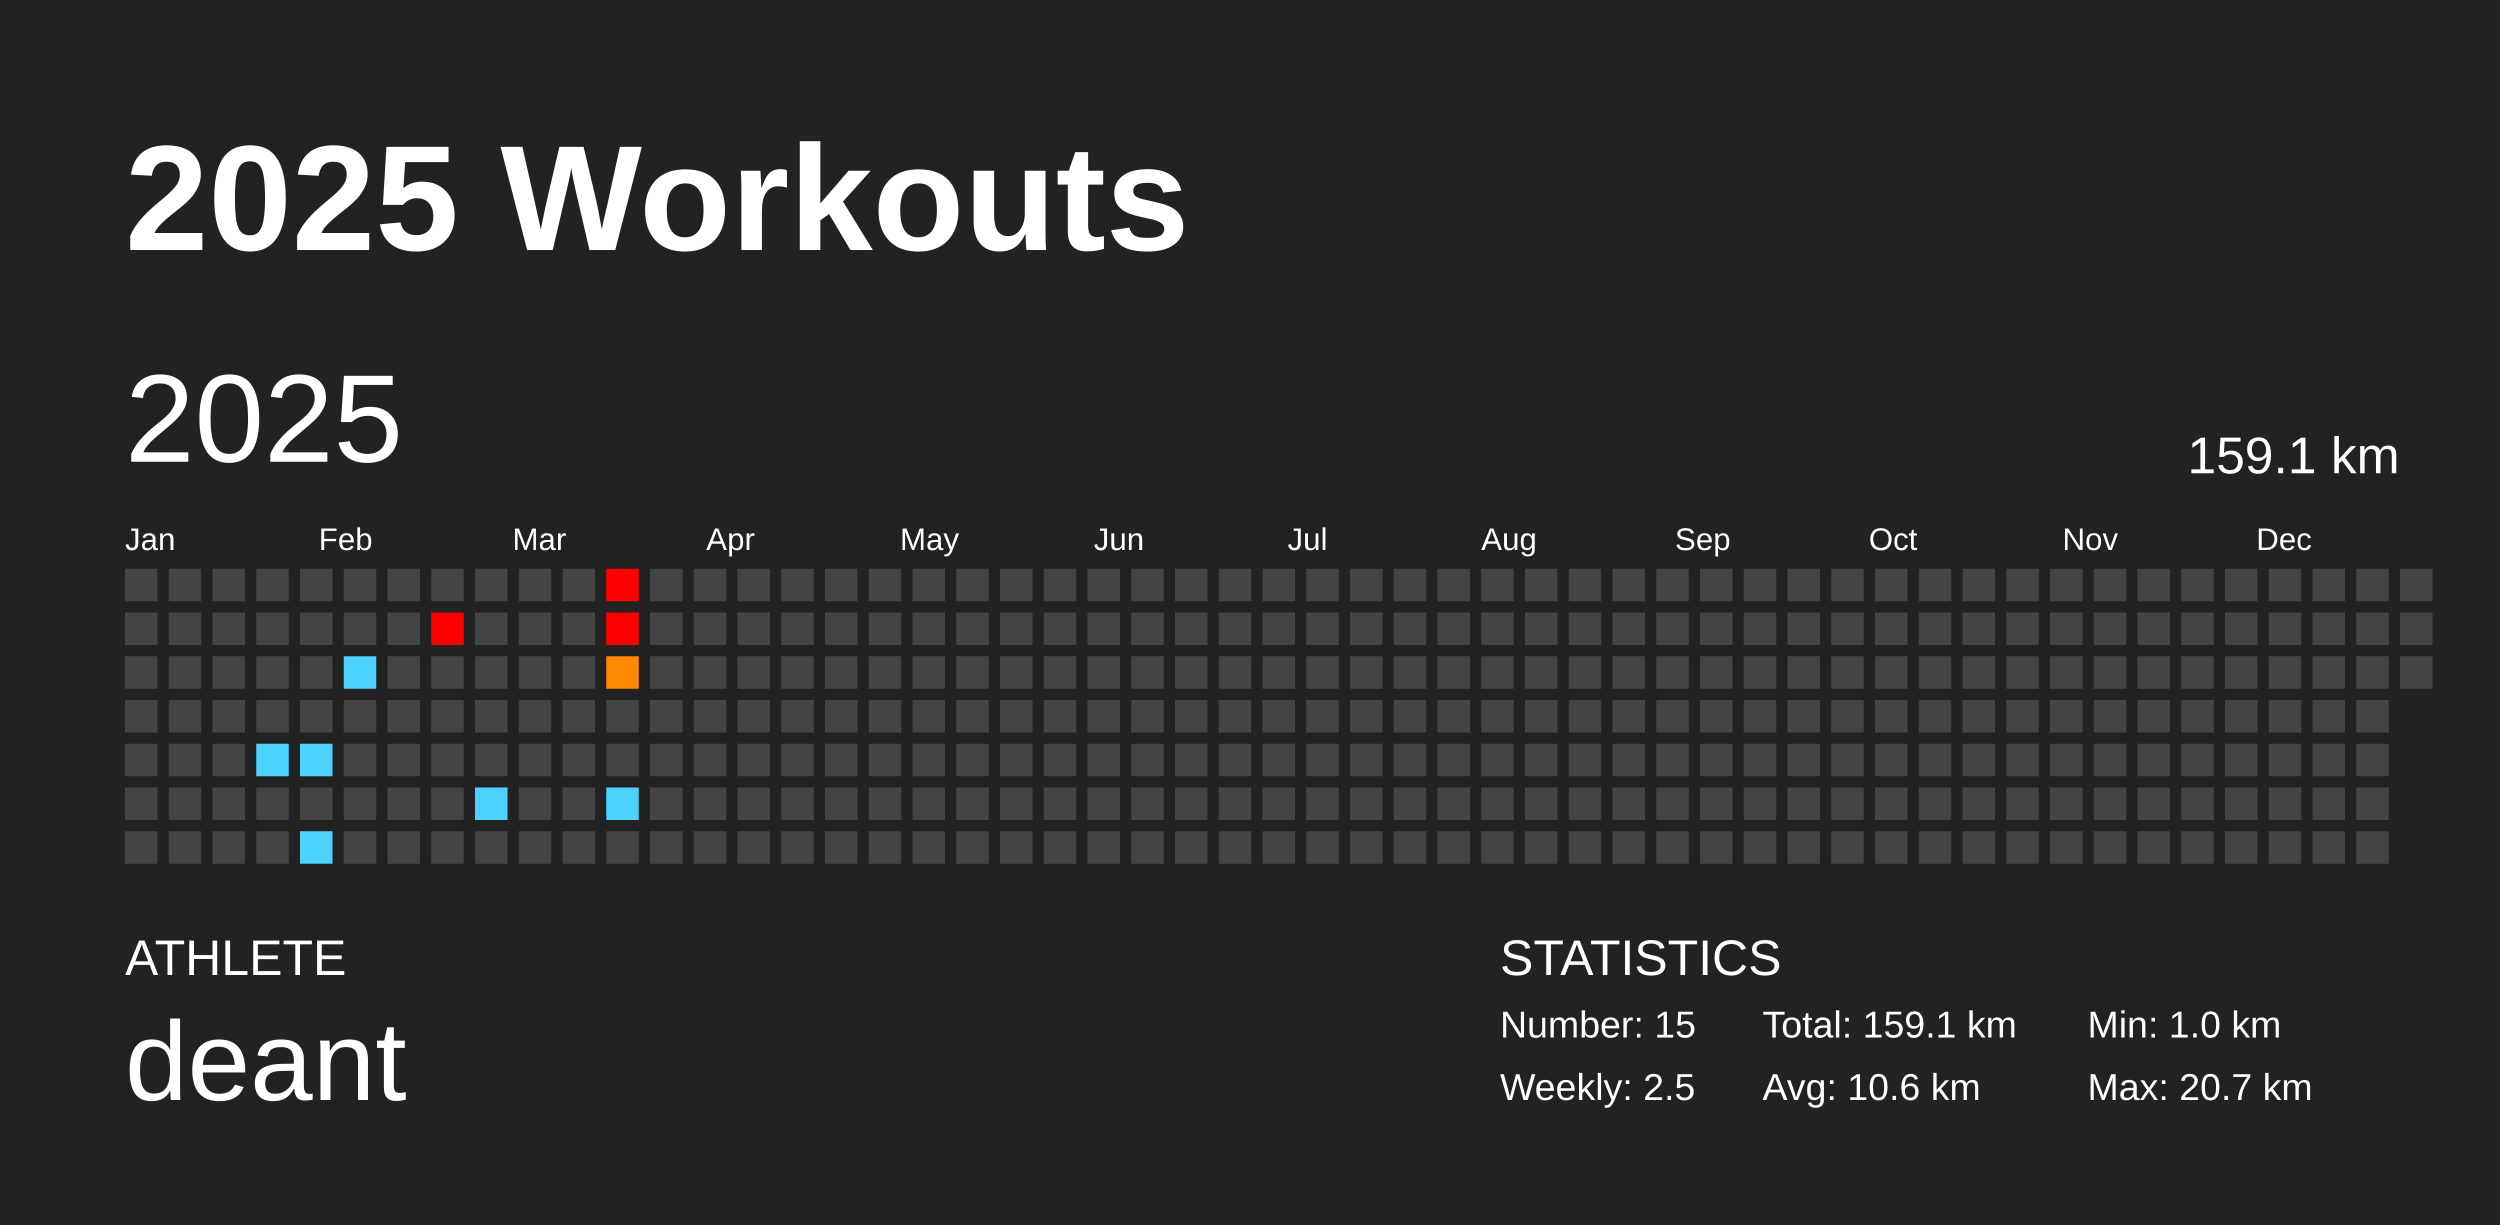
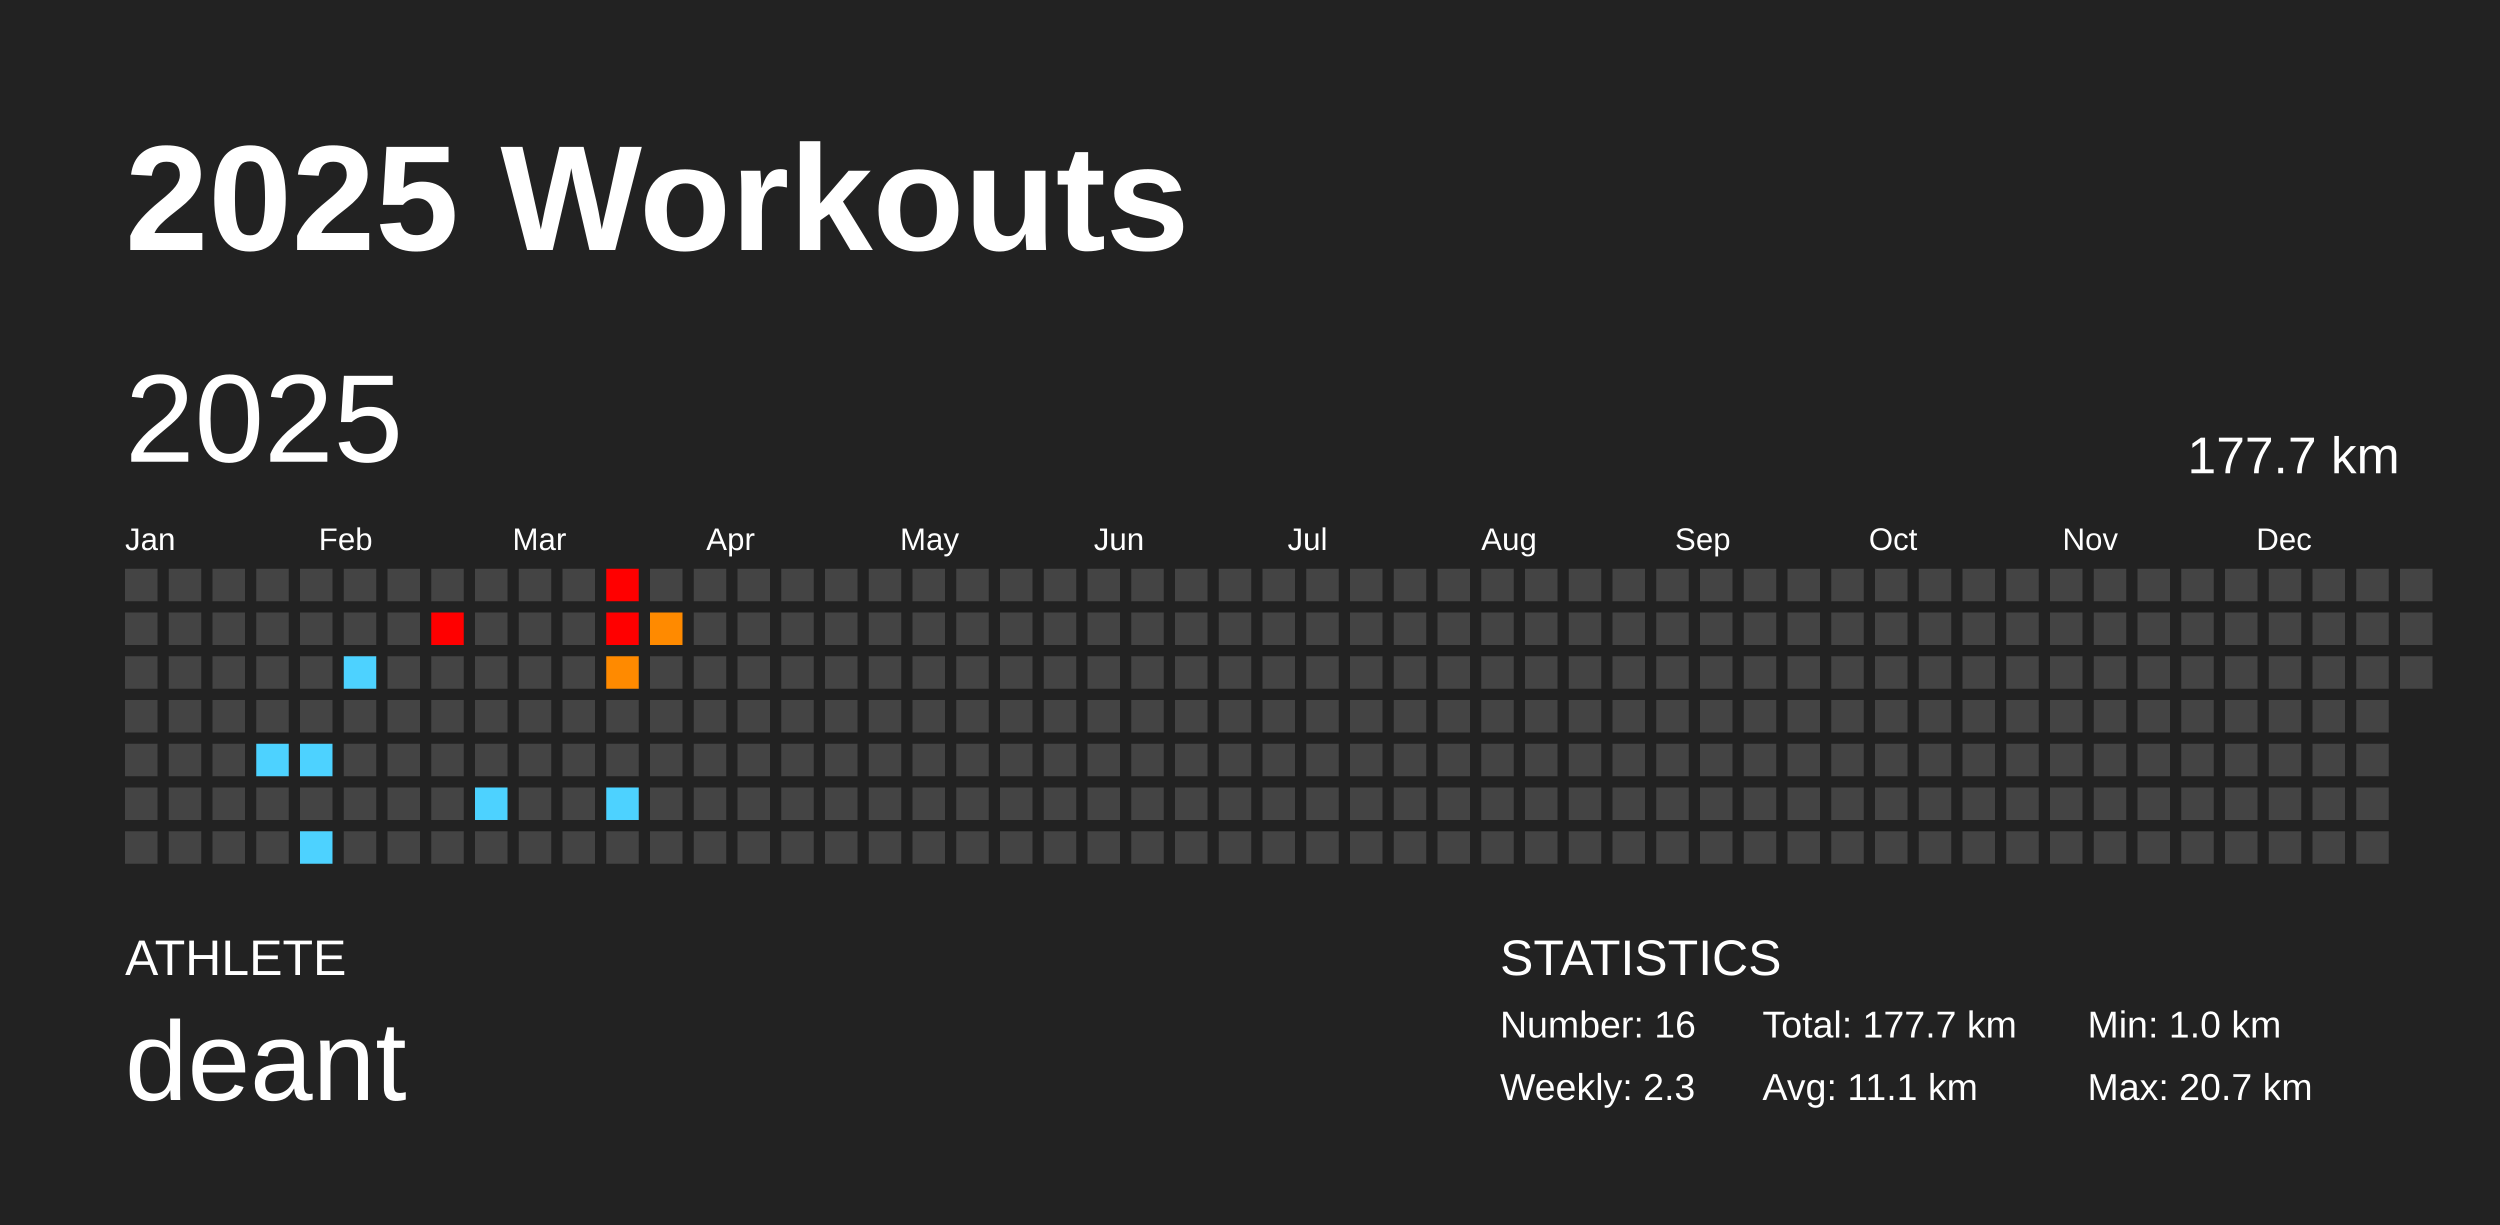
<svg xmlns="http://www.w3.org/2000/svg" baseProfile="full" height="98mm" version="1.1" viewBox="0,0,200,98" width="200mm">
  <defs />
  <rect fill="#222222" height="98" width="200" x="0" y="0" />
  <text fill="#FFFFFF" style="font-size:12px; font-family:Arial; font-weight:bold;" x="10" y="20">2025 Workouts</text>
  <text fill="#FFFFFF" style="font-size:4px; font-family:Arial" x="10" y="78">ATHLETE</text>
  <text fill="#FFFFFF" style="font-size:9px; font-family:Arial" x="10" y="88">deant</text>
  <text fill="#FFFFFF" style="font-size:4px; font-family:Arial" x="120" y="78">STATISTICS</text>
-   <text fill="#FFFFFF" style="font-size:3px; font-family:Arial" x="120" y="83">Number: 15</text>
-   <text fill="#FFFFFF" style="font-size:3px; font-family:Arial" x="120" y="88">Weekly: 2.5</text>
-   <text fill="#FFFFFF" style="font-size:3px; font-family:Arial" x="141" y="83">Total: 159.1 km</text>
-   <text fill="#FFFFFF" style="font-size:3px; font-family:Arial" x="141" y="88">Avg: 10.6 km</text>
+   <text fill="#FFFFFF" style="font-size:3px; font-family:Arial" x="120" y="83">Number: 16</text>
+   <text fill="#FFFFFF" style="font-size:3px; font-family:Arial" x="120" y="88">Weekly: 2.3</text>
+   <text fill="#FFFFFF" style="font-size:3px; font-family:Arial" x="141" y="83">Total: 177.7 km</text>
+   <text fill="#FFFFFF" style="font-size:3px; font-family:Arial" x="141" y="88">Avg: 11.1 km</text>
  <text fill="#FFFFFF" style="font-size:3px; font-family:Arial" x="167" y="83">Min: 1.0 km</text>
  <text fill="#FFFFFF" style="font-size:3px; font-family:Arial" x="167" y="88">Max: 20.7 km</text>
  <text dominant-baseline="hanging" fill="#FFFFFF" style="font-size:10.0px; font-family:Arial;" x="10" y="30">2025</text>
-   <text dominant-baseline="hanging" fill="#FFFFFF" style="font-size:4.125px; font-family:Arial;" x="175" y="35">159.1 km</text>
+   <text dominant-baseline="hanging" fill="#FFFFFF" style="font-size:4.125px; font-family:Arial;" x="175" y="35">177.7 km</text>
  <text fill="#FFFFFF" style="font-size:2.5px; font-family:Arial" x="10.0" y="44">Jan</text>
  <text fill="#FFFFFF" style="font-size:2.5px; font-family:Arial" x="25.5" y="44">Feb</text>
  <text fill="#FFFFFF" style="font-size:2.5px; font-family:Arial" x="41.0" y="44">Mar</text>
  <text fill="#FFFFFF" style="font-size:2.5px; font-family:Arial" x="56.5" y="44">Apr</text>
  <text fill="#FFFFFF" style="font-size:2.5px; font-family:Arial" x="72.0" y="44">May</text>
  <text fill="#FFFFFF" style="font-size:2.5px; font-family:Arial" x="87.5" y="44">Jun</text>
  <text fill="#FFFFFF" style="font-size:2.5px; font-family:Arial" x="103.0" y="44">Jul</text>
  <text fill="#FFFFFF" style="font-size:2.5px; font-family:Arial" x="118.5" y="44">Aug</text>
  <text fill="#FFFFFF" style="font-size:2.5px; font-family:Arial" x="134.0" y="44">Sep</text>
  <text fill="#FFFFFF" style="font-size:2.5px; font-family:Arial" x="149.5" y="44">Oct</text>
  <text fill="#FFFFFF" style="font-size:2.5px; font-family:Arial" x="165.0" y="44">Nov</text>
  <text fill="#FFFFFF" style="font-size:2.5px; font-family:Arial" x="180.5" y="44">Dec</text>
  <rect fill="#444444" height="2.6" width="2.6" x="10.0" y="45.5" />
  <rect fill="#444444" height="2.6" width="2.6" x="10.0" y="49.0" />
  <rect fill="#444444" height="2.6" width="2.6" x="10.0" y="52.5" />
  <rect fill="#444444" height="2.6" width="2.6" x="10.0" y="56.0" />
  <rect fill="#444444" height="2.6" width="2.6" x="10.0" y="59.5" />
  <rect fill="#444444" height="2.6" width="2.6" x="10.0" y="63.0" />
  <rect fill="#444444" height="2.6" width="2.6" x="10.0" y="66.5" />
  <rect fill="#444444" height="2.6" width="2.6" x="13.5" y="45.5" />
  <rect fill="#444444" height="2.6" width="2.6" x="13.5" y="49.0" />
  <rect fill="#444444" height="2.6" width="2.6" x="13.5" y="52.5" />
  <rect fill="#444444" height="2.6" width="2.6" x="13.5" y="56.0" />
  <rect fill="#444444" height="2.6" width="2.6" x="13.5" y="59.5" />
  <rect fill="#444444" height="2.6" width="2.6" x="13.5" y="63.0" />
  <rect fill="#444444" height="2.6" width="2.6" x="13.5" y="66.5" />
  <rect fill="#444444" height="2.6" width="2.6" x="17.0" y="45.5" />
  <rect fill="#444444" height="2.6" width="2.6" x="17.0" y="49.0" />
  <rect fill="#444444" height="2.6" width="2.6" x="17.0" y="52.5" />
  <rect fill="#444444" height="2.6" width="2.6" x="17.0" y="56.0" />
  <rect fill="#444444" height="2.6" width="2.6" x="17.0" y="59.5" />
  <rect fill="#444444" height="2.6" width="2.6" x="17.0" y="63.0" />
  <rect fill="#444444" height="2.6" width="2.6" x="17.0" y="66.5" />
  <rect fill="#444444" height="2.6" width="2.6" x="20.5" y="45.5" />
  <rect fill="#444444" height="2.6" width="2.6" x="20.5" y="49.0" />
  <rect fill="#444444" height="2.6" width="2.6" x="20.5" y="52.5" />
  <rect fill="#444444" height="2.6" width="2.6" x="20.5" y="56.0" />
  <rect fill="#4dd2ff" height="2.6" width="2.6" x="20.5" y="59.5" />
  <rect fill="#444444" height="2.6" width="2.6" x="20.5" y="63.0" />
  <rect fill="#444444" height="2.6" width="2.6" x="20.5" y="66.5" />
  <rect fill="#444444" height="2.6" width="2.6" x="24.0" y="45.5" />
  <rect fill="#444444" height="2.6" width="2.6" x="24.0" y="49.0" />
  <rect fill="#444444" height="2.6" width="2.6" x="24.0" y="52.5" />
  <rect fill="#444444" height="2.6" width="2.6" x="24.0" y="56.0" />
  <rect fill="#4dd2ff" height="2.6" width="2.6" x="24.0" y="59.5" />
  <rect fill="#444444" height="2.6" width="2.6" x="24.0" y="63.0" />
  <rect fill="#4dd2ff" height="2.6" width="2.6" x="24.0" y="66.5" />
  <rect fill="#444444" height="2.6" width="2.6" x="27.5" y="45.5" />
  <rect fill="#444444" height="2.6" width="2.6" x="27.5" y="49.0" />
  <rect fill="#4dd2ff" height="2.6" width="2.6" x="27.5" y="52.5" />
  <rect fill="#444444" height="2.6" width="2.6" x="27.5" y="56.0" />
  <rect fill="#444444" height="2.6" width="2.6" x="27.5" y="59.5" />
  <rect fill="#444444" height="2.6" width="2.6" x="27.5" y="63.0" />
  <rect fill="#444444" height="2.6" width="2.6" x="27.5" y="66.5" />
  <rect fill="#444444" height="2.6" width="2.6" x="31.0" y="45.5" />
  <rect fill="#444444" height="2.6" width="2.6" x="31.0" y="49.0" />
  <rect fill="#444444" height="2.6" width="2.6" x="31.0" y="52.5" />
  <rect fill="#444444" height="2.6" width="2.6" x="31.0" y="56.0" />
  <rect fill="#444444" height="2.6" width="2.6" x="31.0" y="59.5" />
  <rect fill="#444444" height="2.6" width="2.6" x="31.0" y="63.0" />
  <rect fill="#444444" height="2.6" width="2.6" x="31.0" y="66.5" />
  <rect fill="#444444" height="2.6" width="2.6" x="34.5" y="45.5" />
  <rect fill="red" height="2.6" width="2.6" x="34.5" y="49.0" />
  <rect fill="#444444" height="2.6" width="2.6" x="34.5" y="52.5" />
  <rect fill="#444444" height="2.6" width="2.6" x="34.5" y="56.0" />
  <rect fill="#444444" height="2.6" width="2.6" x="34.5" y="59.5" />
  <rect fill="#444444" height="2.6" width="2.6" x="34.5" y="63.0" />
  <rect fill="#444444" height="2.6" width="2.6" x="34.5" y="66.5" />
  <rect fill="#444444" height="2.6" width="2.6" x="38.0" y="45.5" />
  <rect fill="#444444" height="2.6" width="2.6" x="38.0" y="49.0" />
  <rect fill="#444444" height="2.6" width="2.6" x="38.0" y="52.5" />
  <rect fill="#444444" height="2.6" width="2.6" x="38.0" y="56.0" />
  <rect fill="#444444" height="2.6" width="2.6" x="38.0" y="59.5" />
  <rect fill="#4dd2ff" height="2.6" width="2.6" x="38.0" y="63.0" />
  <rect fill="#444444" height="2.6" width="2.6" x="38.0" y="66.5" />
  <rect fill="#444444" height="2.6" width="2.6" x="41.5" y="45.5" />
  <rect fill="#444444" height="2.6" width="2.6" x="41.5" y="49.0" />
  <rect fill="#444444" height="2.6" width="2.6" x="41.5" y="52.5" />
  <rect fill="#444444" height="2.6" width="2.6" x="41.5" y="56.0" />
  <rect fill="#444444" height="2.6" width="2.6" x="41.5" y="59.5" />
  <rect fill="#444444" height="2.6" width="2.6" x="41.5" y="63.0" />
  <rect fill="#444444" height="2.6" width="2.6" x="41.5" y="66.5" />
  <rect fill="#444444" height="2.6" width="2.6" x="45.0" y="45.5" />
  <rect fill="#444444" height="2.6" width="2.6" x="45.0" y="49.0" />
  <rect fill="#444444" height="2.6" width="2.6" x="45.0" y="52.5" />
  <rect fill="#444444" height="2.6" width="2.6" x="45.0" y="56.0" />
  <rect fill="#444444" height="2.6" width="2.6" x="45.0" y="59.5" />
  <rect fill="#444444" height="2.6" width="2.6" x="45.0" y="63.0" />
  <rect fill="#444444" height="2.6" width="2.6" x="45.0" y="66.5" />
  <rect fill="red" height="2.6" width="2.6" x="48.5" y="45.5" />
  <rect fill="red" height="2.6" width="2.6" x="48.5" y="49.0" />
  <rect fill="#ff8a00" height="2.6" width="2.6" x="48.5" y="52.5" />
  <rect fill="#444444" height="2.6" width="2.6" x="48.5" y="56.0" />
  <rect fill="#444444" height="2.6" width="2.6" x="48.5" y="59.5" />
  <rect fill="#4dd2ff" height="2.6" width="2.6" x="48.5" y="63.0" />
  <rect fill="#444444" height="2.6" width="2.6" x="48.5" y="66.5" />
  <rect fill="#444444" height="2.6" width="2.6" x="52.0" y="45.5" />
-   <rect fill="#444444" height="2.6" width="2.6" x="52.0" y="49.0" />
+   <rect fill="#ff8a00" height="2.6" width="2.6" x="52.0" y="49.0" />
  <rect fill="#444444" height="2.6" width="2.6" x="52.0" y="52.5" />
  <rect fill="#444444" height="2.6" width="2.6" x="52.0" y="56.0" />
  <rect fill="#444444" height="2.6" width="2.6" x="52.0" y="59.5" />
  <rect fill="#444444" height="2.6" width="2.6" x="52.0" y="63.0" />
  <rect fill="#444444" height="2.6" width="2.6" x="52.0" y="66.5" />
  <rect fill="#444444" height="2.6" width="2.6" x="55.5" y="45.5" />
  <rect fill="#444444" height="2.6" width="2.6" x="55.5" y="49.0" />
  <rect fill="#444444" height="2.6" width="2.6" x="55.5" y="52.5" />
  <rect fill="#444444" height="2.6" width="2.6" x="55.5" y="56.0" />
  <rect fill="#444444" height="2.6" width="2.6" x="55.5" y="59.5" />
  <rect fill="#444444" height="2.6" width="2.6" x="55.5" y="63.0" />
  <rect fill="#444444" height="2.6" width="2.6" x="55.5" y="66.5" />
  <rect fill="#444444" height="2.6" width="2.6" x="59.0" y="45.5" />
  <rect fill="#444444" height="2.6" width="2.6" x="59.0" y="49.0" />
  <rect fill="#444444" height="2.6" width="2.6" x="59.0" y="52.5" />
  <rect fill="#444444" height="2.6" width="2.6" x="59.0" y="56.0" />
  <rect fill="#444444" height="2.6" width="2.6" x="59.0" y="59.5" />
  <rect fill="#444444" height="2.6" width="2.6" x="59.0" y="63.0" />
  <rect fill="#444444" height="2.6" width="2.6" x="59.0" y="66.5" />
  <rect fill="#444444" height="2.6" width="2.6" x="62.5" y="45.5" />
  <rect fill="#444444" height="2.6" width="2.6" x="62.5" y="49.0" />
  <rect fill="#444444" height="2.6" width="2.6" x="62.5" y="52.5" />
  <rect fill="#444444" height="2.6" width="2.6" x="62.5" y="56.0" />
  <rect fill="#444444" height="2.6" width="2.6" x="62.5" y="59.5" />
  <rect fill="#444444" height="2.6" width="2.6" x="62.5" y="63.0" />
  <rect fill="#444444" height="2.6" width="2.6" x="62.5" y="66.5" />
  <rect fill="#444444" height="2.6" width="2.6" x="66.0" y="45.5" />
  <rect fill="#444444" height="2.6" width="2.6" x="66.0" y="49.0" />
  <rect fill="#444444" height="2.6" width="2.6" x="66.0" y="52.5" />
  <rect fill="#444444" height="2.6" width="2.6" x="66.0" y="56.0" />
  <rect fill="#444444" height="2.6" width="2.6" x="66.0" y="59.5" />
  <rect fill="#444444" height="2.6" width="2.6" x="66.0" y="63.0" />
  <rect fill="#444444" height="2.6" width="2.6" x="66.0" y="66.5" />
  <rect fill="#444444" height="2.6" width="2.6" x="69.5" y="45.5" />
  <rect fill="#444444" height="2.6" width="2.6" x="69.5" y="49.0" />
  <rect fill="#444444" height="2.6" width="2.6" x="69.5" y="52.5" />
  <rect fill="#444444" height="2.6" width="2.6" x="69.5" y="56.0" />
  <rect fill="#444444" height="2.6" width="2.6" x="69.5" y="59.5" />
  <rect fill="#444444" height="2.6" width="2.6" x="69.5" y="63.0" />
  <rect fill="#444444" height="2.6" width="2.6" x="69.5" y="66.5" />
  <rect fill="#444444" height="2.6" width="2.6" x="73.0" y="45.5" />
  <rect fill="#444444" height="2.6" width="2.6" x="73.0" y="49.0" />
  <rect fill="#444444" height="2.6" width="2.6" x="73.0" y="52.5" />
  <rect fill="#444444" height="2.6" width="2.6" x="73.0" y="56.0" />
  <rect fill="#444444" height="2.6" width="2.6" x="73.0" y="59.5" />
  <rect fill="#444444" height="2.6" width="2.6" x="73.0" y="63.0" />
  <rect fill="#444444" height="2.6" width="2.6" x="73.0" y="66.5" />
  <rect fill="#444444" height="2.6" width="2.6" x="76.5" y="45.5" />
  <rect fill="#444444" height="2.6" width="2.6" x="76.5" y="49.0" />
  <rect fill="#444444" height="2.6" width="2.6" x="76.5" y="52.5" />
  <rect fill="#444444" height="2.6" width="2.6" x="76.5" y="56.0" />
  <rect fill="#444444" height="2.6" width="2.6" x="76.5" y="59.5" />
  <rect fill="#444444" height="2.6" width="2.6" x="76.5" y="63.0" />
  <rect fill="#444444" height="2.6" width="2.6" x="76.5" y="66.5" />
  <rect fill="#444444" height="2.6" width="2.6" x="80.0" y="45.5" />
  <rect fill="#444444" height="2.6" width="2.6" x="80.0" y="49.0" />
  <rect fill="#444444" height="2.6" width="2.6" x="80.0" y="52.5" />
  <rect fill="#444444" height="2.6" width="2.6" x="80.0" y="56.0" />
  <rect fill="#444444" height="2.6" width="2.6" x="80.0" y="59.5" />
  <rect fill="#444444" height="2.6" width="2.6" x="80.0" y="63.0" />
  <rect fill="#444444" height="2.6" width="2.6" x="80.0" y="66.5" />
  <rect fill="#444444" height="2.6" width="2.6" x="83.5" y="45.5" />
  <rect fill="#444444" height="2.6" width="2.6" x="83.5" y="49.0" />
  <rect fill="#444444" height="2.6" width="2.6" x="83.5" y="52.5" />
  <rect fill="#444444" height="2.6" width="2.6" x="83.5" y="56.0" />
  <rect fill="#444444" height="2.6" width="2.6" x="83.5" y="59.5" />
  <rect fill="#444444" height="2.6" width="2.6" x="83.5" y="63.0" />
  <rect fill="#444444" height="2.6" width="2.6" x="83.5" y="66.5" />
  <rect fill="#444444" height="2.6" width="2.6" x="87.0" y="45.5" />
  <rect fill="#444444" height="2.6" width="2.6" x="87.0" y="49.0" />
  <rect fill="#444444" height="2.6" width="2.6" x="87.0" y="52.5" />
  <rect fill="#444444" height="2.6" width="2.6" x="87.0" y="56.0" />
  <rect fill="#444444" height="2.6" width="2.6" x="87.0" y="59.5" />
  <rect fill="#444444" height="2.6" width="2.6" x="87.0" y="63.0" />
  <rect fill="#444444" height="2.6" width="2.6" x="87.0" y="66.5" />
  <rect fill="#444444" height="2.6" width="2.6" x="90.5" y="45.5" />
  <rect fill="#444444" height="2.6" width="2.6" x="90.5" y="49.0" />
  <rect fill="#444444" height="2.6" width="2.6" x="90.5" y="52.5" />
  <rect fill="#444444" height="2.6" width="2.6" x="90.5" y="56.0" />
  <rect fill="#444444" height="2.6" width="2.6" x="90.5" y="59.5" />
  <rect fill="#444444" height="2.6" width="2.6" x="90.5" y="63.0" />
  <rect fill="#444444" height="2.6" width="2.6" x="90.5" y="66.5" />
  <rect fill="#444444" height="2.6" width="2.6" x="94.0" y="45.5" />
  <rect fill="#444444" height="2.6" width="2.6" x="94.0" y="49.0" />
  <rect fill="#444444" height="2.6" width="2.6" x="94.0" y="52.5" />
  <rect fill="#444444" height="2.6" width="2.6" x="94.0" y="56.0" />
  <rect fill="#444444" height="2.6" width="2.6" x="94.0" y="59.5" />
  <rect fill="#444444" height="2.6" width="2.6" x="94.0" y="63.0" />
  <rect fill="#444444" height="2.6" width="2.6" x="94.0" y="66.5" />
  <rect fill="#444444" height="2.6" width="2.6" x="97.5" y="45.5" />
  <rect fill="#444444" height="2.6" width="2.6" x="97.5" y="49.0" />
  <rect fill="#444444" height="2.6" width="2.6" x="97.5" y="52.5" />
  <rect fill="#444444" height="2.6" width="2.6" x="97.5" y="56.0" />
  <rect fill="#444444" height="2.6" width="2.6" x="97.5" y="59.5" />
  <rect fill="#444444" height="2.6" width="2.6" x="97.5" y="63.0" />
  <rect fill="#444444" height="2.6" width="2.6" x="97.5" y="66.5" />
  <rect fill="#444444" height="2.6" width="2.6" x="101.0" y="45.5" />
  <rect fill="#444444" height="2.6" width="2.6" x="101.0" y="49.0" />
  <rect fill="#444444" height="2.6" width="2.6" x="101.0" y="52.5" />
  <rect fill="#444444" height="2.6" width="2.6" x="101.0" y="56.0" />
  <rect fill="#444444" height="2.6" width="2.6" x="101.0" y="59.5" />
  <rect fill="#444444" height="2.6" width="2.6" x="101.0" y="63.0" />
  <rect fill="#444444" height="2.6" width="2.6" x="101.0" y="66.5" />
  <rect fill="#444444" height="2.6" width="2.6" x="104.5" y="45.5" />
  <rect fill="#444444" height="2.6" width="2.6" x="104.5" y="49.0" />
  <rect fill="#444444" height="2.6" width="2.6" x="104.5" y="52.5" />
  <rect fill="#444444" height="2.6" width="2.6" x="104.5" y="56.0" />
  <rect fill="#444444" height="2.6" width="2.6" x="104.5" y="59.5" />
  <rect fill="#444444" height="2.6" width="2.6" x="104.5" y="63.0" />
  <rect fill="#444444" height="2.6" width="2.6" x="104.5" y="66.5" />
  <rect fill="#444444" height="2.6" width="2.6" x="108.0" y="45.5" />
  <rect fill="#444444" height="2.6" width="2.6" x="108.0" y="49.0" />
  <rect fill="#444444" height="2.6" width="2.6" x="108.0" y="52.5" />
  <rect fill="#444444" height="2.6" width="2.6" x="108.0" y="56.0" />
  <rect fill="#444444" height="2.6" width="2.6" x="108.0" y="59.5" />
  <rect fill="#444444" height="2.6" width="2.6" x="108.0" y="63.0" />
  <rect fill="#444444" height="2.6" width="2.6" x="108.0" y="66.5" />
  <rect fill="#444444" height="2.6" width="2.6" x="111.5" y="45.5" />
  <rect fill="#444444" height="2.6" width="2.6" x="111.5" y="49.0" />
  <rect fill="#444444" height="2.6" width="2.6" x="111.5" y="52.5" />
  <rect fill="#444444" height="2.6" width="2.6" x="111.5" y="56.0" />
  <rect fill="#444444" height="2.6" width="2.6" x="111.5" y="59.5" />
  <rect fill="#444444" height="2.6" width="2.6" x="111.5" y="63.0" />
  <rect fill="#444444" height="2.6" width="2.6" x="111.5" y="66.5" />
  <rect fill="#444444" height="2.6" width="2.6" x="115.0" y="45.5" />
  <rect fill="#444444" height="2.6" width="2.6" x="115.0" y="49.0" />
  <rect fill="#444444" height="2.6" width="2.6" x="115.0" y="52.5" />
  <rect fill="#444444" height="2.6" width="2.6" x="115.0" y="56.0" />
  <rect fill="#444444" height="2.6" width="2.6" x="115.0" y="59.5" />
  <rect fill="#444444" height="2.6" width="2.6" x="115.0" y="63.0" />
  <rect fill="#444444" height="2.6" width="2.6" x="115.0" y="66.5" />
  <rect fill="#444444" height="2.6" width="2.6" x="118.5" y="45.5" />
  <rect fill="#444444" height="2.6" width="2.6" x="118.5" y="49.0" />
  <rect fill="#444444" height="2.6" width="2.6" x="118.5" y="52.5" />
  <rect fill="#444444" height="2.6" width="2.6" x="118.5" y="56.0" />
  <rect fill="#444444" height="2.6" width="2.6" x="118.5" y="59.5" />
  <rect fill="#444444" height="2.6" width="2.6" x="118.5" y="63.0" />
  <rect fill="#444444" height="2.6" width="2.6" x="118.5" y="66.5" />
  <rect fill="#444444" height="2.6" width="2.6" x="122.0" y="45.5" />
  <rect fill="#444444" height="2.6" width="2.6" x="122.0" y="49.0" />
  <rect fill="#444444" height="2.6" width="2.6" x="122.0" y="52.5" />
  <rect fill="#444444" height="2.6" width="2.6" x="122.0" y="56.0" />
  <rect fill="#444444" height="2.6" width="2.6" x="122.0" y="59.5" />
  <rect fill="#444444" height="2.6" width="2.6" x="122.0" y="63.0" />
  <rect fill="#444444" height="2.6" width="2.6" x="122.0" y="66.5" />
  <rect fill="#444444" height="2.6" width="2.6" x="125.5" y="45.5" />
  <rect fill="#444444" height="2.6" width="2.6" x="125.5" y="49.0" />
  <rect fill="#444444" height="2.6" width="2.6" x="125.5" y="52.5" />
  <rect fill="#444444" height="2.6" width="2.6" x="125.5" y="56.0" />
  <rect fill="#444444" height="2.6" width="2.6" x="125.5" y="59.5" />
  <rect fill="#444444" height="2.6" width="2.6" x="125.5" y="63.0" />
  <rect fill="#444444" height="2.6" width="2.6" x="125.5" y="66.5" />
  <rect fill="#444444" height="2.6" width="2.6" x="129.0" y="45.5" />
  <rect fill="#444444" height="2.6" width="2.6" x="129.0" y="49.0" />
  <rect fill="#444444" height="2.6" width="2.6" x="129.0" y="52.5" />
  <rect fill="#444444" height="2.6" width="2.6" x="129.0" y="56.0" />
  <rect fill="#444444" height="2.6" width="2.6" x="129.0" y="59.5" />
  <rect fill="#444444" height="2.6" width="2.6" x="129.0" y="63.0" />
  <rect fill="#444444" height="2.6" width="2.6" x="129.0" y="66.5" />
  <rect fill="#444444" height="2.6" width="2.6" x="132.5" y="45.5" />
  <rect fill="#444444" height="2.6" width="2.6" x="132.5" y="49.0" />
  <rect fill="#444444" height="2.6" width="2.6" x="132.5" y="52.5" />
  <rect fill="#444444" height="2.6" width="2.6" x="132.5" y="56.0" />
  <rect fill="#444444" height="2.6" width="2.6" x="132.5" y="59.5" />
  <rect fill="#444444" height="2.6" width="2.6" x="132.5" y="63.0" />
  <rect fill="#444444" height="2.6" width="2.6" x="132.5" y="66.5" />
  <rect fill="#444444" height="2.6" width="2.6" x="136.0" y="45.5" />
  <rect fill="#444444" height="2.6" width="2.6" x="136.0" y="49.0" />
  <rect fill="#444444" height="2.6" width="2.6" x="136.0" y="52.5" />
  <rect fill="#444444" height="2.6" width="2.6" x="136.0" y="56.0" />
  <rect fill="#444444" height="2.6" width="2.6" x="136.0" y="59.5" />
  <rect fill="#444444" height="2.6" width="2.6" x="136.0" y="63.0" />
  <rect fill="#444444" height="2.6" width="2.6" x="136.0" y="66.5" />
  <rect fill="#444444" height="2.6" width="2.6" x="139.5" y="45.5" />
  <rect fill="#444444" height="2.6" width="2.6" x="139.5" y="49.0" />
  <rect fill="#444444" height="2.6" width="2.6" x="139.5" y="52.5" />
  <rect fill="#444444" height="2.6" width="2.6" x="139.5" y="56.0" />
  <rect fill="#444444" height="2.6" width="2.6" x="139.5" y="59.5" />
  <rect fill="#444444" height="2.6" width="2.6" x="139.5" y="63.0" />
  <rect fill="#444444" height="2.6" width="2.6" x="139.5" y="66.5" />
  <rect fill="#444444" height="2.6" width="2.6" x="143.0" y="45.5" />
  <rect fill="#444444" height="2.6" width="2.6" x="143.0" y="49.0" />
  <rect fill="#444444" height="2.6" width="2.6" x="143.0" y="52.5" />
  <rect fill="#444444" height="2.6" width="2.6" x="143.0" y="56.0" />
  <rect fill="#444444" height="2.6" width="2.6" x="143.0" y="59.5" />
  <rect fill="#444444" height="2.6" width="2.6" x="143.0" y="63.0" />
  <rect fill="#444444" height="2.6" width="2.6" x="143.0" y="66.5" />
  <rect fill="#444444" height="2.6" width="2.6" x="146.5" y="45.5" />
  <rect fill="#444444" height="2.6" width="2.6" x="146.5" y="49.0" />
  <rect fill="#444444" height="2.6" width="2.6" x="146.5" y="52.5" />
  <rect fill="#444444" height="2.6" width="2.6" x="146.5" y="56.0" />
  <rect fill="#444444" height="2.6" width="2.6" x="146.5" y="59.5" />
  <rect fill="#444444" height="2.6" width="2.6" x="146.5" y="63.0" />
  <rect fill="#444444" height="2.6" width="2.6" x="146.5" y="66.5" />
  <rect fill="#444444" height="2.6" width="2.6" x="150.0" y="45.5" />
  <rect fill="#444444" height="2.6" width="2.6" x="150.0" y="49.0" />
  <rect fill="#444444" height="2.6" width="2.6" x="150.0" y="52.5" />
  <rect fill="#444444" height="2.6" width="2.6" x="150.0" y="56.0" />
  <rect fill="#444444" height="2.6" width="2.6" x="150.0" y="59.5" />
  <rect fill="#444444" height="2.6" width="2.6" x="150.0" y="63.0" />
  <rect fill="#444444" height="2.6" width="2.6" x="150.0" y="66.5" />
  <rect fill="#444444" height="2.6" width="2.6" x="153.5" y="45.5" />
  <rect fill="#444444" height="2.6" width="2.6" x="153.5" y="49.0" />
  <rect fill="#444444" height="2.6" width="2.6" x="153.5" y="52.5" />
  <rect fill="#444444" height="2.6" width="2.6" x="153.5" y="56.0" />
  <rect fill="#444444" height="2.6" width="2.6" x="153.5" y="59.5" />
  <rect fill="#444444" height="2.6" width="2.6" x="153.5" y="63.0" />
  <rect fill="#444444" height="2.6" width="2.6" x="153.5" y="66.5" />
  <rect fill="#444444" height="2.6" width="2.6" x="157.0" y="45.5" />
  <rect fill="#444444" height="2.6" width="2.6" x="157.0" y="49.0" />
  <rect fill="#444444" height="2.6" width="2.6" x="157.0" y="52.5" />
  <rect fill="#444444" height="2.6" width="2.6" x="157.0" y="56.0" />
  <rect fill="#444444" height="2.6" width="2.6" x="157.0" y="59.5" />
  <rect fill="#444444" height="2.6" width="2.6" x="157.0" y="63.0" />
  <rect fill="#444444" height="2.6" width="2.6" x="157.0" y="66.5" />
  <rect fill="#444444" height="2.6" width="2.6" x="160.5" y="45.5" />
  <rect fill="#444444" height="2.6" width="2.6" x="160.5" y="49.0" />
  <rect fill="#444444" height="2.6" width="2.6" x="160.5" y="52.5" />
  <rect fill="#444444" height="2.6" width="2.6" x="160.5" y="56.0" />
  <rect fill="#444444" height="2.6" width="2.6" x="160.5" y="59.5" />
  <rect fill="#444444" height="2.6" width="2.6" x="160.5" y="63.0" />
  <rect fill="#444444" height="2.6" width="2.6" x="160.5" y="66.5" />
  <rect fill="#444444" height="2.6" width="2.6" x="164.0" y="45.5" />
  <rect fill="#444444" height="2.6" width="2.6" x="164.0" y="49.0" />
  <rect fill="#444444" height="2.6" width="2.6" x="164.0" y="52.5" />
  <rect fill="#444444" height="2.6" width="2.6" x="164.0" y="56.0" />
  <rect fill="#444444" height="2.6" width="2.6" x="164.0" y="59.5" />
  <rect fill="#444444" height="2.6" width="2.6" x="164.0" y="63.0" />
  <rect fill="#444444" height="2.6" width="2.6" x="164.0" y="66.5" />
  <rect fill="#444444" height="2.6" width="2.6" x="167.5" y="45.5" />
  <rect fill="#444444" height="2.6" width="2.6" x="167.5" y="49.0" />
  <rect fill="#444444" height="2.6" width="2.6" x="167.5" y="52.5" />
  <rect fill="#444444" height="2.6" width="2.6" x="167.5" y="56.0" />
  <rect fill="#444444" height="2.6" width="2.6" x="167.5" y="59.5" />
  <rect fill="#444444" height="2.6" width="2.6" x="167.5" y="63.0" />
  <rect fill="#444444" height="2.6" width="2.6" x="167.5" y="66.5" />
  <rect fill="#444444" height="2.6" width="2.6" x="171.0" y="45.5" />
  <rect fill="#444444" height="2.6" width="2.6" x="171.0" y="49.0" />
  <rect fill="#444444" height="2.6" width="2.6" x="171.0" y="52.5" />
  <rect fill="#444444" height="2.6" width="2.6" x="171.0" y="56.0" />
  <rect fill="#444444" height="2.6" width="2.6" x="171.0" y="59.5" />
  <rect fill="#444444" height="2.6" width="2.6" x="171.0" y="63.0" />
  <rect fill="#444444" height="2.6" width="2.6" x="171.0" y="66.5" />
  <rect fill="#444444" height="2.6" width="2.6" x="174.5" y="45.5" />
  <rect fill="#444444" height="2.6" width="2.6" x="174.5" y="49.0" />
  <rect fill="#444444" height="2.6" width="2.6" x="174.5" y="52.5" />
  <rect fill="#444444" height="2.6" width="2.6" x="174.5" y="56.0" />
  <rect fill="#444444" height="2.6" width="2.6" x="174.5" y="59.5" />
  <rect fill="#444444" height="2.6" width="2.6" x="174.5" y="63.0" />
  <rect fill="#444444" height="2.6" width="2.6" x="174.5" y="66.5" />
  <rect fill="#444444" height="2.6" width="2.6" x="178.0" y="45.5" />
  <rect fill="#444444" height="2.6" width="2.6" x="178.0" y="49.0" />
  <rect fill="#444444" height="2.6" width="2.6" x="178.0" y="52.5" />
  <rect fill="#444444" height="2.6" width="2.6" x="178.0" y="56.0" />
  <rect fill="#444444" height="2.6" width="2.6" x="178.0" y="59.5" />
  <rect fill="#444444" height="2.6" width="2.6" x="178.0" y="63.0" />
  <rect fill="#444444" height="2.6" width="2.6" x="178.0" y="66.5" />
  <rect fill="#444444" height="2.6" width="2.6" x="181.5" y="45.5" />
  <rect fill="#444444" height="2.6" width="2.6" x="181.5" y="49.0" />
  <rect fill="#444444" height="2.6" width="2.6" x="181.5" y="52.5" />
  <rect fill="#444444" height="2.6" width="2.6" x="181.5" y="56.0" />
  <rect fill="#444444" height="2.6" width="2.6" x="181.5" y="59.5" />
  <rect fill="#444444" height="2.6" width="2.6" x="181.5" y="63.0" />
  <rect fill="#444444" height="2.6" width="2.6" x="181.5" y="66.5" />
  <rect fill="#444444" height="2.6" width="2.6" x="185.0" y="45.5" />
  <rect fill="#444444" height="2.6" width="2.6" x="185.0" y="49.0" />
  <rect fill="#444444" height="2.6" width="2.6" x="185.0" y="52.5" />
  <rect fill="#444444" height="2.6" width="2.6" x="185.0" y="56.0" />
  <rect fill="#444444" height="2.6" width="2.6" x="185.0" y="59.5" />
  <rect fill="#444444" height="2.6" width="2.6" x="185.0" y="63.0" />
  <rect fill="#444444" height="2.6" width="2.6" x="185.0" y="66.5" />
  <rect fill="#444444" height="2.6" width="2.6" x="188.5" y="45.5" />
  <rect fill="#444444" height="2.6" width="2.6" x="188.5" y="49.0" />
  <rect fill="#444444" height="2.6" width="2.6" x="188.5" y="52.5" />
  <rect fill="#444444" height="2.6" width="2.6" x="188.5" y="56.0" />
  <rect fill="#444444" height="2.6" width="2.6" x="188.5" y="59.5" />
  <rect fill="#444444" height="2.6" width="2.6" x="188.5" y="63.0" />
  <rect fill="#444444" height="2.6" width="2.6" x="188.5" y="66.5" />
  <rect fill="#444444" height="2.6" width="2.6" x="192.0" y="45.5" />
  <rect fill="#444444" height="2.6" width="2.6" x="192.0" y="49.0" />
  <rect fill="#444444" height="2.6" width="2.6" x="192.0" y="52.5" />
</svg>
